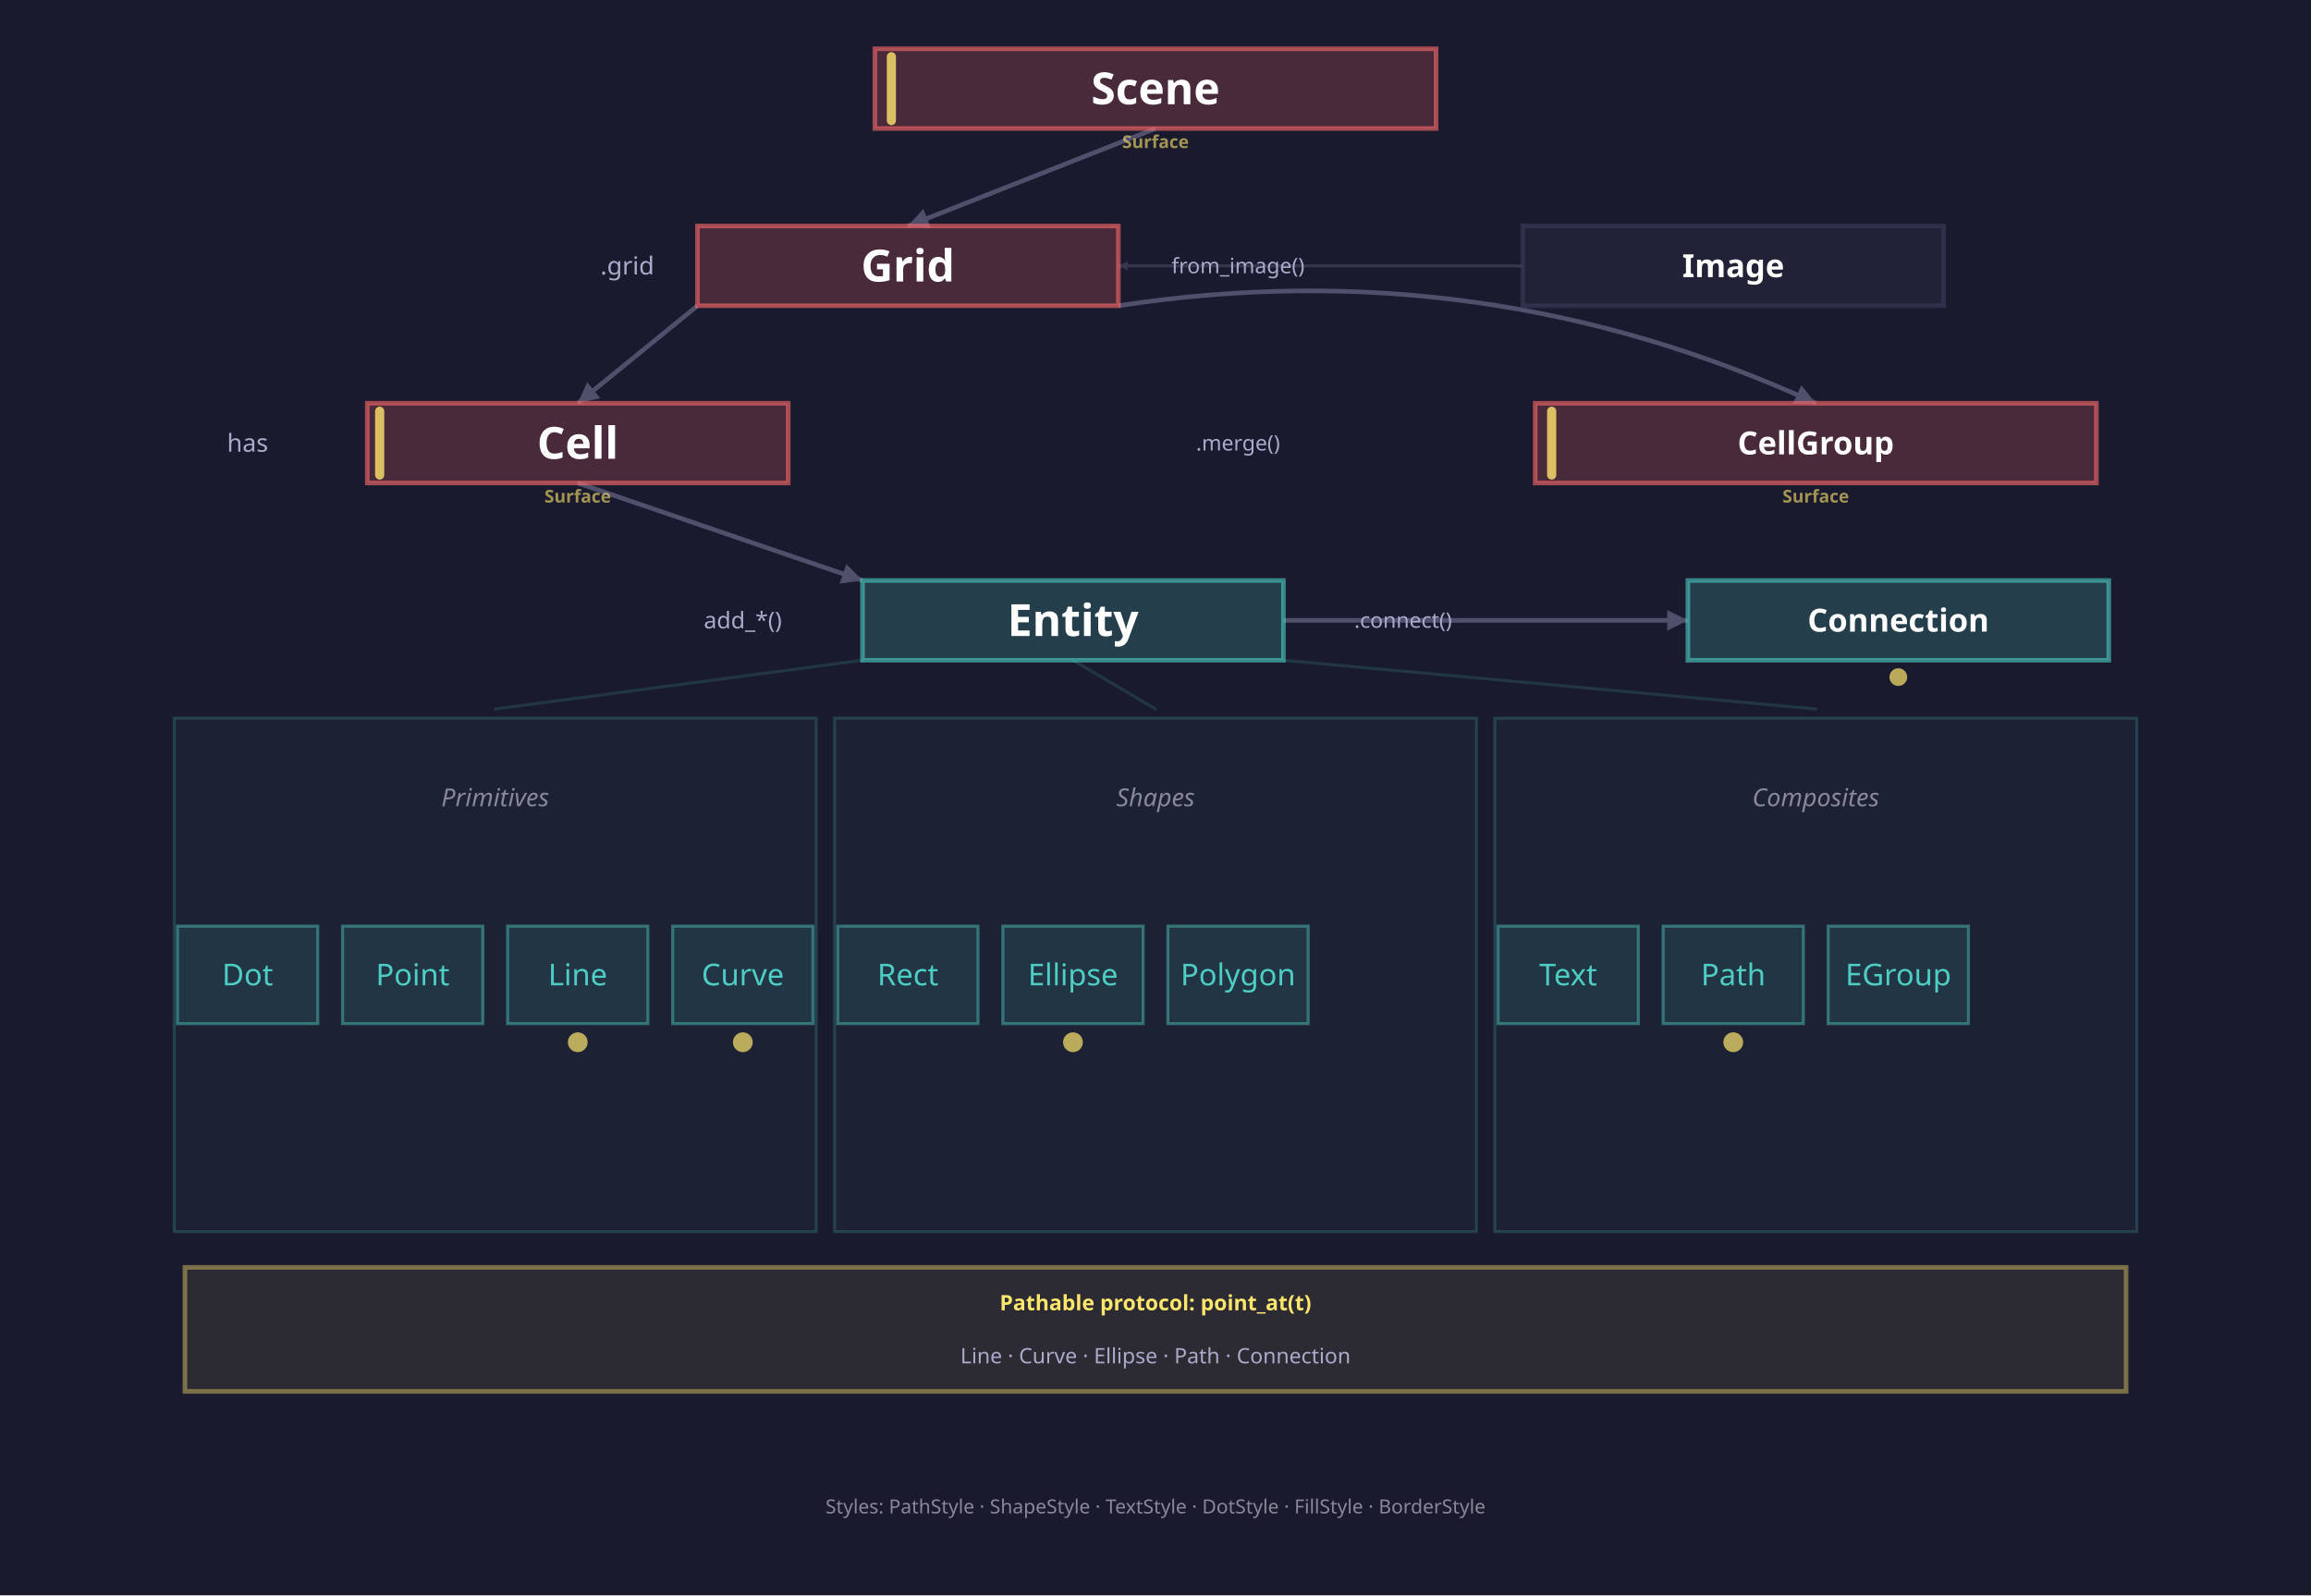
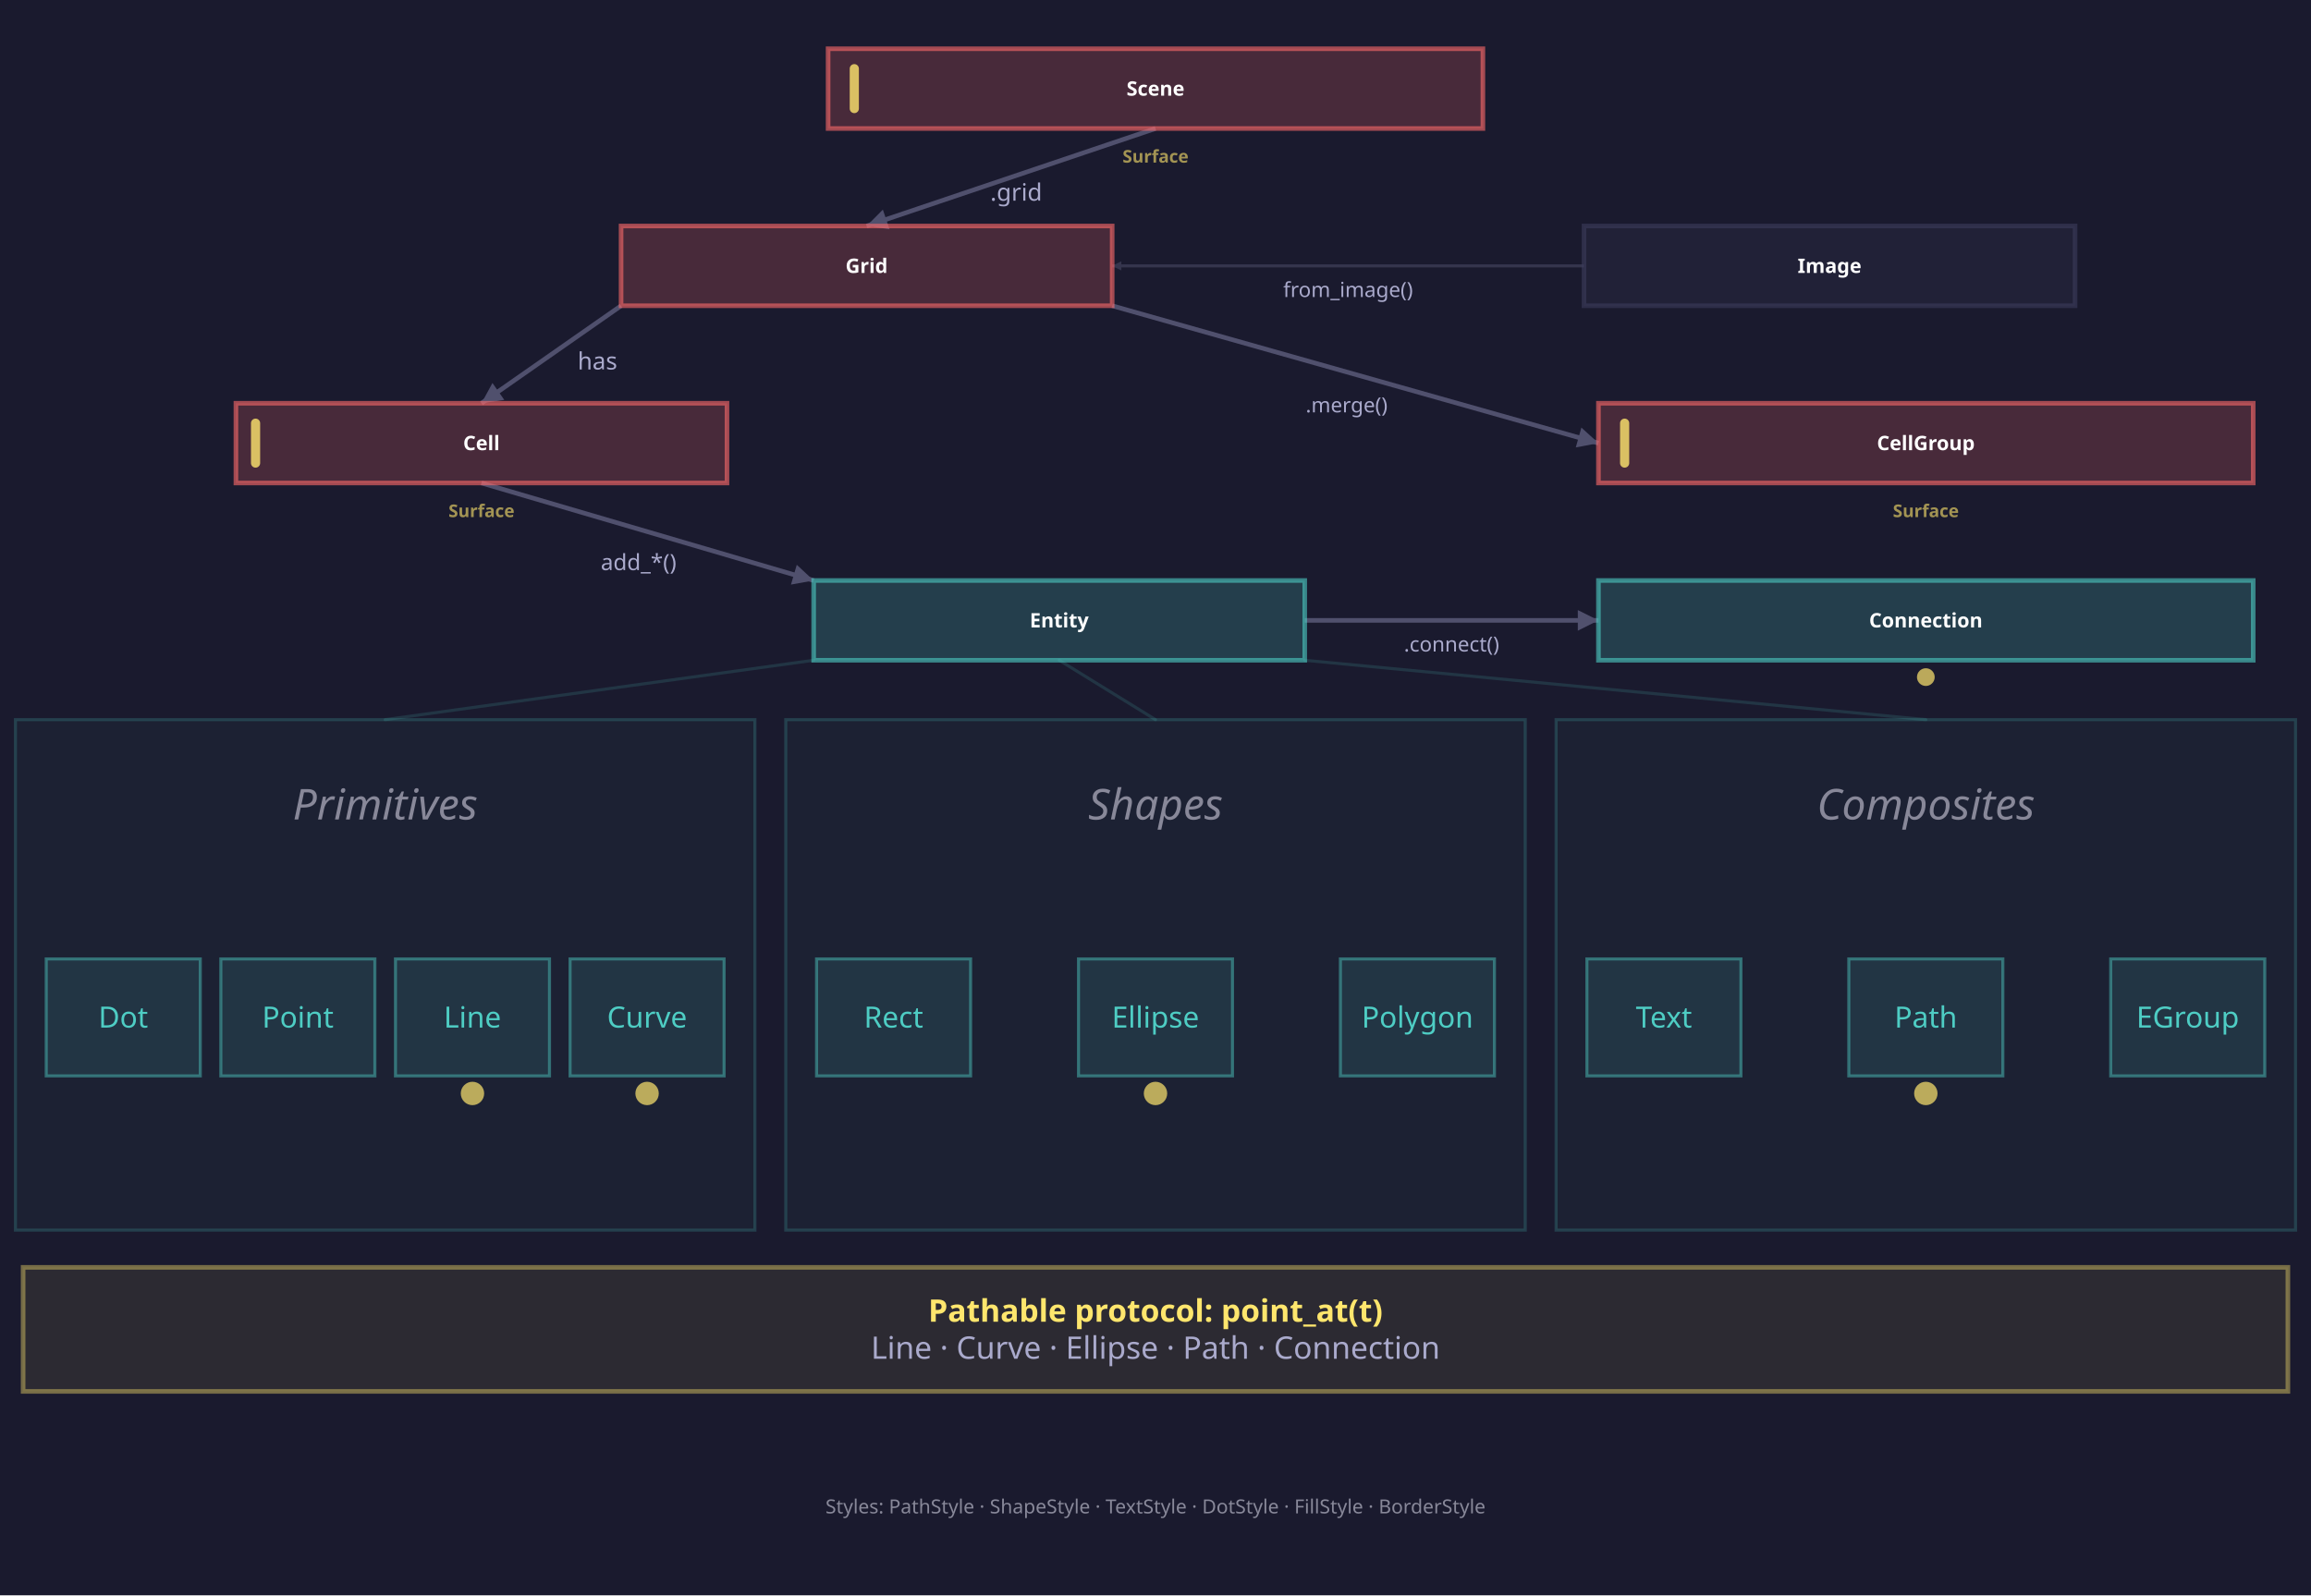
<svg xmlns="http://www.w3.org/2000/svg" width="756" height="522" viewBox="0 0 756 522">
  <defs>
    <marker id="cap-arrow-666688-4_5" viewBox="0 0 10 10" refX="10" refY="5" markerWidth="4.5" markerHeight="4.5" orient="auto" overflow="visible">
      <path d="M 0 0 L 10 5 L 0 10 z" fill="#666688" />
    </marker>
    <marker id="cap-arrow-666688-3_0" viewBox="0 0 10 10" refX="10" refY="5" markerWidth="3.0" markerHeight="3.0" orient="auto" overflow="visible">
      <path d="M 0 0 L 10 5 L 0 10 z" fill="#666688" />
    </marker>
  </defs>
  <rect width="100%" height="100%" fill="#1a1a2e" />
-   <rect x="57" y="235" width="210" height="168" fill="#4ecdc4" stroke="#4ecdc4" stroke-width="1" fill-opacity="0.04" stroke-opacity="0.2" />
-   <rect x="273" y="235" width="210" height="168" fill="#4ecdc4" stroke="#4ecdc4" stroke-width="1" fill-opacity="0.04" stroke-opacity="0.2" />
-   <rect x="489" y="235" width="210" height="168" fill="#4ecdc4" stroke="#4ecdc4" stroke-width="1" fill-opacity="0.04" stroke-opacity="0.2" />
-   <line x1="378" y1="42.05" x2="297" y2="73.95" stroke="#666688" stroke-width="1.5" stroke-linecap="butt" marker-end="url(#cap-arrow-666688-4_5)" opacity="0.7" />
-   <line x1="498.15" y1="87" x2="365.85" y2="87" stroke="#666688" stroke-width="1" stroke-linecap="butt" marker-end="url(#cap-arrow-666688-3_0)" opacity="0.35" />
-   <path d="M 365.85 100.05 C 445.09 87.868 521.14 98.502 594 131.95" fill="none" stroke="#666688" stroke-width="1.5" stroke-linecap="butt" marker-end="url(#cap-arrow-666688-4_5)" stroke-linejoin="round" opacity="0.7" />
-   <line x1="228.15" y1="100.05" x2="189" y2="131.95" stroke="#666688" stroke-width="1.5" stroke-linecap="butt" marker-end="url(#cap-arrow-666688-4_5)" opacity="0.7" />
-   <line x1="189" y1="158.05" x2="282.15" y2="189.95" stroke="#666688" stroke-width="1.5" stroke-linecap="butt" marker-end="url(#cap-arrow-666688-4_5)" opacity="0.7" />
-   <line x1="419.85" y1="216.05" x2="594" y2="232" stroke="#4ecdc4" stroke-width="1" stroke-linecap="round" opacity="0.15" />
-   <line x1="419.85" y1="203" x2="552.15" y2="203" stroke="#666688" stroke-width="1.5" stroke-linecap="butt" marker-end="url(#cap-arrow-666688-4_5)" opacity="0.7" />
-   <line x1="282.15" y1="216.05" x2="162" y2="232" stroke="#4ecdc4" stroke-width="1" stroke-linecap="round" opacity="0.15" />
-   <line x1="351" y1="216.05" x2="378" y2="232" stroke="#4ecdc4" stroke-width="1" stroke-linecap="round" opacity="0.15" />
-   <text x="205.2" y="87" font-size="8.12" font-family="sans-serif" font-style="normal" font-weight="normal" fill="#aaaacc" text-anchor="middle" dominant-baseline="middle">.grid</text>
-   <text x="405" y="87" font-size="6.96" font-family="sans-serif" font-style="normal" font-weight="normal" fill="#aaaacc" text-anchor="middle" dominant-baseline="middle">from_image()</text>
-   <text x="81" y="145" font-size="8.12" font-family="sans-serif" font-style="normal" font-weight="normal" fill="#aaaacc" text-anchor="middle" dominant-baseline="middle">has</text>
-   <text x="405" y="145" font-size="6.96" font-family="sans-serif" font-style="normal" font-weight="normal" fill="#aaaacc" text-anchor="middle" dominant-baseline="middle">.merge()</text>
-   <text x="243" y="203" font-size="7.54" font-family="sans-serif" font-style="normal" font-weight="normal" fill="#aaaacc" text-anchor="middle" dominant-baseline="middle">add_*()</text>
-   <text x="459" y="203" font-size="6.96" font-family="sans-serif" font-style="normal" font-weight="normal" fill="#aaaacc" text-anchor="middle" dominant-baseline="middle">.connect()</text>
-   <rect x="58.05" y="303.05" width="45.9" height="31.9" fill="#4ecdc4" stroke="#4ecdc4" stroke-width="1" fill-opacity="0.12" stroke-opacity="0.45" />
-   <text x="81" y="319" font-size="9.86" font-family="sans-serif" font-style="normal" font-weight="normal" fill="#4ecdc4" text-anchor="middle" dominant-baseline="middle">Dot</text>
-   <rect x="112.05" y="303.05" width="45.9" height="31.9" fill="#4ecdc4" stroke="#4ecdc4" stroke-width="1" fill-opacity="0.12" stroke-opacity="0.45" />
-   <text x="135" y="319" font-size="9.86" font-family="sans-serif" font-style="normal" font-weight="normal" fill="#4ecdc4" text-anchor="middle" dominant-baseline="middle">Point</text>
-   <rect x="166.05" y="303.05" width="45.9" height="31.9" fill="#4ecdc4" stroke="#4ecdc4" stroke-width="1" fill-opacity="0.12" stroke-opacity="0.45" />
-   <text x="189" y="319" font-size="9.86" font-family="sans-serif" font-style="normal" font-weight="normal" fill="#4ecdc4" text-anchor="middle" dominant-baseline="middle">Line</text>
-   <circle cx="189" cy="341.04" r="3.24" fill="#ffe66d" opacity="0.7" />
-   <rect x="220.05" y="303.05" width="45.9" height="31.9" fill="#4ecdc4" stroke="#4ecdc4" stroke-width="1" fill-opacity="0.12" stroke-opacity="0.45" />
-   <text x="243" y="319" font-size="9.86" font-family="sans-serif" font-style="normal" font-weight="normal" fill="#4ecdc4" text-anchor="middle" dominant-baseline="middle">Curve</text>
-   <circle cx="243" cy="341.04" r="3.24" fill="#ffe66d" opacity="0.7" />
-   <rect x="274.05" y="303.05" width="45.9" height="31.9" fill="#4ecdc4" stroke="#4ecdc4" stroke-width="1" fill-opacity="0.12" stroke-opacity="0.45" />
-   <text x="297" y="319" font-size="9.86" font-family="sans-serif" font-style="normal" font-weight="normal" fill="#4ecdc4" text-anchor="middle" dominant-baseline="middle">Rect</text>
-   <rect x="328.05" y="303.05" width="45.9" height="31.9" fill="#4ecdc4" stroke="#4ecdc4" stroke-width="1" fill-opacity="0.12" stroke-opacity="0.45" />
-   <text x="351" y="319" font-size="9.86" font-family="sans-serif" font-style="normal" font-weight="normal" fill="#4ecdc4" text-anchor="middle" dominant-baseline="middle">Ellipse</text>
-   <circle cx="351" cy="341.04" r="3.24" fill="#ffe66d" opacity="0.7" />
-   <rect x="382.05" y="303.05" width="45.9" height="31.9" fill="#4ecdc4" stroke="#4ecdc4" stroke-width="1" fill-opacity="0.12" stroke-opacity="0.45" />
-   <text x="405" y="319" font-size="9.86" font-family="sans-serif" font-style="normal" font-weight="normal" fill="#4ecdc4" text-anchor="middle" dominant-baseline="middle">Polygon</text>
-   <rect x="490.05" y="303.05" width="45.9" height="31.9" fill="#4ecdc4" stroke="#4ecdc4" stroke-width="1" fill-opacity="0.12" stroke-opacity="0.45" />
-   <text x="513" y="319" font-size="9.86" font-family="sans-serif" font-style="normal" font-weight="normal" fill="#4ecdc4" text-anchor="middle" dominant-baseline="middle">Text</text>
-   <rect x="544.05" y="303.05" width="45.9" height="31.9" fill="#4ecdc4" stroke="#4ecdc4" stroke-width="1" fill-opacity="0.12" stroke-opacity="0.45" />
-   <text x="567" y="319" font-size="9.86" font-family="sans-serif" font-style="normal" font-weight="normal" fill="#4ecdc4" text-anchor="middle" dominant-baseline="middle">Path</text>
-   <circle cx="567" cy="341.04" r="3.24" fill="#ffe66d" opacity="0.7" />
-   <rect x="598.05" y="303.05" width="45.9" height="31.9" fill="#4ecdc4" stroke="#4ecdc4" stroke-width="1" fill-opacity="0.12" stroke-opacity="0.45" />
-   <text x="621" y="319" font-size="9.86" font-family="sans-serif" font-style="normal" font-weight="normal" fill="#4ecdc4" text-anchor="middle" dominant-baseline="middle">EGroup</text>
-   <rect x="286.2" y="15.95" width="183.6" height="26.1" fill="#ff6b6b" stroke="#ff6b6b" stroke-width="1.5" fill-opacity="0.2" stroke-opacity="0.6" />
-   <text x="378" y="29" font-size="14.5" font-family="sans-serif" font-style="normal" font-weight="bold" fill="#ffffff" text-anchor="middle" dominant-baseline="middle">Scene</text>
-   <line x1="291.6" y1="18.56" x2="291.6" y2="39.44" stroke="#ffe66d" stroke-width="3" stroke-linecap="round" opacity="0.8" />
-   <text x="378" y="46.4" font-size="5.8" font-family="sans-serif" font-style="normal" font-weight="bold" fill="#ffe66d" text-anchor="middle" dominant-baseline="middle" opacity="0.6">Surface</text>
-   <rect x="228.15" y="73.95" width="137.7" height="26.1" fill="#ff6b6b" stroke="#ff6b6b" stroke-width="1.5" fill-opacity="0.2" stroke-opacity="0.6" />
-   <text x="297" y="87" font-size="14.5" font-family="sans-serif" font-style="normal" font-weight="bold" fill="#ffffff" text-anchor="middle" dominant-baseline="middle">Grid</text>
-   <rect x="498.15" y="73.95" width="137.7" height="26.1" fill="#3d3d5c" stroke="#3d3d5c" stroke-width="1.5" fill-opacity="0.2" stroke-opacity="0.6" />
-   <text x="567" y="87" font-size="10.44" font-family="sans-serif" font-style="normal" font-weight="bold" fill="#ffffff" text-anchor="middle" dominant-baseline="middle">Image</text>
-   <rect x="120.15" y="131.95" width="137.7" height="26.1" fill="#ff6b6b" stroke="#ff6b6b" stroke-width="1.5" fill-opacity="0.2" stroke-opacity="0.6" />
-   <text x="189" y="145" font-size="14.5" font-family="sans-serif" font-style="normal" font-weight="bold" fill="#ffffff" text-anchor="middle" dominant-baseline="middle">Cell</text>
-   <line x1="124.2" y1="134.56" x2="124.2" y2="155.44" stroke="#ffe66d" stroke-width="3" stroke-linecap="round" opacity="0.8" />
-   <text x="189" y="162.4" font-size="5.8" font-family="sans-serif" font-style="normal" font-weight="bold" fill="#ffe66d" text-anchor="middle" dominant-baseline="middle" opacity="0.6">Surface</text>
-   <rect x="502.2" y="131.95" width="183.6" height="26.1" fill="#ff6b6b" stroke="#ff6b6b" stroke-width="1.5" fill-opacity="0.2" stroke-opacity="0.6" />
-   <text x="594" y="145" font-size="10.44" font-family="sans-serif" font-style="normal" font-weight="bold" fill="#ffffff" text-anchor="middle" dominant-baseline="middle">CellGroup</text>
-   <line x1="507.6" y1="134.56" x2="507.6" y2="155.44" stroke="#ffe66d" stroke-width="3" stroke-linecap="round" opacity="0.8" />
-   <text x="594" y="162.4" font-size="5.8" font-family="sans-serif" font-style="normal" font-weight="bold" fill="#ffe66d" text-anchor="middle" dominant-baseline="middle" opacity="0.6">Surface</text>
-   <rect x="282.15" y="189.95" width="137.7" height="26.1" fill="#4ecdc4" stroke="#4ecdc4" stroke-width="1.5" fill-opacity="0.2" stroke-opacity="0.6" />
-   <text x="351" y="203" font-size="14.5" font-family="sans-serif" font-style="normal" font-weight="bold" fill="#ffffff" text-anchor="middle" dominant-baseline="middle">Entity</text>
-   <rect x="552.15" y="189.95" width="137.7" height="26.1" fill="#4ecdc4" stroke="#4ecdc4" stroke-width="1.5" fill-opacity="0.2" stroke-opacity="0.6" />
-   <text x="621" y="203" font-size="10.44" font-family="sans-serif" font-style="normal" font-weight="bold" fill="#ffffff" text-anchor="middle" dominant-baseline="middle">Connection</text>
-   <circle cx="621" cy="221.56" r="2.9" fill="#ffe66d" opacity="0.7" />
-   <text x="162" y="261" font-size="8.12" font-family="sans-serif" font-style="italic" font-weight="normal" fill="#888899" text-anchor="middle" dominant-baseline="middle">Primitives</text>
-   <text x="378" y="261" font-size="8.12" font-family="sans-serif" font-style="italic" font-weight="normal" fill="#888899" text-anchor="middle" dominant-baseline="middle">Shapes</text>
-   <text x="594" y="261" font-size="8.12" font-family="sans-serif" font-style="italic" font-weight="normal" fill="#888899" text-anchor="middle" dominant-baseline="middle">Composites</text>
-   <rect x="60.48" y="414.7" width="635.04" height="40.6" fill="#ffe66d" stroke="#ffe66d" stroke-width="1.5" fill-opacity="0.08" stroke-opacity="0.4" />
-   <text x="378" y="426.3" font-size="6.96" font-family="sans-serif" font-style="normal" font-weight="bold" fill="#ffe66d" text-anchor="middle" dominant-baseline="middle">Pathable protocol: point_at(t)</text>
-   <text x="378" y="443.7" font-size="6.96" font-family="sans-serif" font-style="normal" font-weight="normal" fill="#aaaacc" text-anchor="middle" dominant-baseline="middle">Line  ·  Curve  ·  Ellipse  ·  Path  ·  Connection</text>
+   <rect x="5.04" y="235.48" width="241.92" height="167.04" fill="#4ecdc4" stroke="#4ecdc4" stroke-width="1" fill-opacity="0.04" stroke-opacity="0.2" />
+   <rect x="257.04" y="235.48" width="241.92" height="167.04" fill="#4ecdc4" stroke="#4ecdc4" stroke-width="1" fill-opacity="0.04" stroke-opacity="0.2" />
+   <rect x="509.04" y="235.48" width="241.92" height="167.04" fill="#4ecdc4" stroke="#4ecdc4" stroke-width="1" fill-opacity="0.04" stroke-opacity="0.2" />
+   <line x1="378" y1="42.05" x2="283.5" y2="73.95" stroke="#666688" stroke-width="1.5" stroke-linecap="butt" marker-end="url(#cap-arrow-666688-4_5)" opacity="0.7" />
+   <line x1="518.175" y1="87" x2="363.825" y2="87" stroke="#666688" stroke-width="1" stroke-linecap="butt" marker-end="url(#cap-arrow-666688-3_0)" opacity="0.35" />
+   <line x1="203.175" y1="100.05" x2="157.5" y2="131.95" stroke="#666688" stroke-width="1.5" stroke-linecap="butt" marker-end="url(#cap-arrow-666688-4_5)" opacity="0.7" />
+   <line x1="363.825" y1="100.05" x2="522.9" y2="145" stroke="#666688" stroke-width="1.5" stroke-linecap="butt" marker-end="url(#cap-arrow-666688-4_5)" opacity="0.7" />
+   <line x1="157.5" y1="158.05" x2="266.175" y2="189.95" stroke="#666688" stroke-width="1.5" stroke-linecap="butt" marker-end="url(#cap-arrow-666688-4_5)" opacity="0.7" />
+   <line x1="426.825" y1="203" x2="522.9" y2="203" stroke="#666688" stroke-width="1.5" stroke-linecap="butt" marker-end="url(#cap-arrow-666688-4_5)" opacity="0.7" />
+   <line x1="266.175" y1="216.05" x2="126" y2="235.48" stroke="#4ecdc4" stroke-width="1" stroke-linecap="round" opacity="0.15" />
+   <line x1="346.5" y1="216.05" x2="378" y2="235.48" stroke="#4ecdc4" stroke-width="1" stroke-linecap="round" opacity="0.15" />
+   <line x1="426.825" y1="216.05" x2="630" y2="235.48" stroke="#4ecdc4" stroke-width="1" stroke-linecap="round" opacity="0.15" />
+   <text x="332.42" y="62.946" font-size="7.83" font-family="sans-serif" font-style="normal" font-weight="normal" fill="#aaaacc" text-anchor="middle" dominant-baseline="middle">.grid</text>
+   <text x="441" y="94.83" font-size="6.786" font-family="sans-serif" font-style="normal" font-weight="normal" fill="#aaaacc" text-anchor="middle" dominant-baseline="middle">from_image()</text>
+   <text x="195.45" y="118.179" font-size="7.83" font-family="sans-serif" font-style="normal" font-weight="normal" fill="#aaaacc" text-anchor="middle" dominant-baseline="middle">has</text>
+   <text x="440.524" y="132.572" font-size="6.786" font-family="sans-serif" font-style="normal" font-weight="normal" fill="#aaaacc" text-anchor="middle" dominant-baseline="middle">.merge()</text>
+   <text x="208.897" y="184.017" font-size="7.308" font-family="sans-serif" font-style="normal" font-weight="normal" fill="#aaaacc" text-anchor="middle" dominant-baseline="middle">add_*()</text>
+   <text x="474.863" y="210.83" font-size="6.786" font-family="sans-serif" font-style="normal" font-weight="normal" fill="#aaaacc" text-anchor="middle" dominant-baseline="middle">.connect()</text>
+   <rect x="270.9" y="15.95" width="214.2" height="26.1" fill="#ff6b6b" stroke="#ff6b6b" stroke-width="1.5" fill-opacity="0.2" stroke-opacity="0.6" />
+   <text x="378" y="29" font-size="6.525" font-family="sans-serif" font-style="normal" font-weight="bold" fill="#ffffff" text-anchor="middle" dominant-baseline="middle">Scene</text>
+   <line x1="279.468" y1="22.475" x2="279.468" y2="35.525" stroke="#ffe66d" stroke-width="3" stroke-linecap="round" opacity="0.8" />
+   <text x="378" y="51.185" font-size="5.742" font-family="sans-serif" font-style="normal" font-weight="bold" fill="#ffe66d" text-anchor="middle" dominant-baseline="middle" opacity="0.6">Surface</text>
+   <rect x="203.175" y="73.95" width="160.65" height="26.1" fill="#ff6b6b" stroke="#ff6b6b" stroke-width="1.5" fill-opacity="0.2" stroke-opacity="0.6" />
+   <text x="283.5" y="87" font-size="6.525" font-family="sans-serif" font-style="normal" font-weight="bold" fill="#ffffff" text-anchor="middle" dominant-baseline="middle">Grid</text>
+   <rect x="518.175" y="73.95" width="160.65" height="26.1" fill="#3d3d5c" stroke="#3d3d5c" stroke-width="1.5" fill-opacity="0.2" stroke-opacity="0.6" />
+   <text x="598.5" y="87" font-size="6.525" font-family="sans-serif" font-style="normal" font-weight="bold" fill="#ffffff" text-anchor="middle" dominant-baseline="middle">Image</text>
+   <rect x="77.175" y="131.95" width="160.65" height="26.1" fill="#ff6b6b" stroke="#ff6b6b" stroke-width="1.5" fill-opacity="0.2" stroke-opacity="0.6" />
+   <text x="157.5" y="145" font-size="6.525" font-family="sans-serif" font-style="normal" font-weight="bold" fill="#ffffff" text-anchor="middle" dominant-baseline="middle">Cell</text>
+   <line x1="83.601" y1="138.475" x2="83.601" y2="151.525" stroke="#ffe66d" stroke-width="3" stroke-linecap="round" opacity="0.8" />
+   <text x="157.5" y="167.185" font-size="5.742" font-family="sans-serif" font-style="normal" font-weight="bold" fill="#ffe66d" text-anchor="middle" dominant-baseline="middle" opacity="0.6">Surface</text>
+   <rect x="522.9" y="131.95" width="214.2" height="26.1" fill="#ff6b6b" stroke="#ff6b6b" stroke-width="1.5" fill-opacity="0.2" stroke-opacity="0.6" />
+   <text x="630" y="145" font-size="6.525" font-family="sans-serif" font-style="normal" font-weight="bold" fill="#ffffff" text-anchor="middle" dominant-baseline="middle">CellGroup</text>
+   <line x1="531.468" y1="138.475" x2="531.468" y2="151.525" stroke="#ffe66d" stroke-width="3" stroke-linecap="round" opacity="0.8" />
+   <text x="630" y="167.185" font-size="5.742" font-family="sans-serif" font-style="normal" font-weight="bold" fill="#ffe66d" text-anchor="middle" dominant-baseline="middle" opacity="0.6">Surface</text>
+   <rect x="266.175" y="189.95" width="160.65" height="26.1" fill="#4ecdc4" stroke="#4ecdc4" stroke-width="1.5" fill-opacity="0.2" stroke-opacity="0.6" />
+   <text x="346.5" y="203" font-size="6.525" font-family="sans-serif" font-style="normal" font-weight="bold" fill="#ffffff" text-anchor="middle" dominant-baseline="middle">Entity</text>
+   <rect x="522.9" y="189.95" width="214.2" height="26.1" fill="#4ecdc4" stroke="#4ecdc4" stroke-width="1.5" fill-opacity="0.2" stroke-opacity="0.6" />
+   <text x="630" y="203" font-size="6.525" font-family="sans-serif" font-style="normal" font-weight="bold" fill="#ffffff" text-anchor="middle" dominant-baseline="middle">Connection</text>
+   <circle cx="630" cy="221.56" r="2.9" fill="#ffe66d" opacity="0.7" />
+   <text x="126" y="263.32" font-size="13.92" font-family="sans-serif" font-style="italic" font-weight="normal" fill="#888899" text-anchor="middle" dominant-baseline="middle">Primitives</text>
+   <rect x="15.12" y="313.78" width="50.4" height="38.28" fill="#4ecdc4" stroke="#4ecdc4" stroke-width="1" fill-opacity="0.12" stroke-opacity="0.45" />
+   <text x="40.32" y="332.92" font-size="9.57" font-family="sans-serif" font-style="normal" font-weight="normal" fill="#4ecdc4" text-anchor="middle" dominant-baseline="middle">Dot</text>
+   <rect x="72.24" y="313.78" width="50.4" height="38.28" fill="#4ecdc4" stroke="#4ecdc4" stroke-width="1" fill-opacity="0.12" stroke-opacity="0.45" />
+   <text x="97.44" y="332.92" font-size="9.57" font-family="sans-serif" font-style="normal" font-weight="normal" fill="#4ecdc4" text-anchor="middle" dominant-baseline="middle">Point</text>
+   <rect x="129.36" y="313.78" width="50.4" height="38.28" fill="#4ecdc4" stroke="#4ecdc4" stroke-width="1" fill-opacity="0.12" stroke-opacity="0.45" />
+   <text x="154.56" y="332.92" font-size="9.57" font-family="sans-serif" font-style="normal" font-weight="normal" fill="#4ecdc4" text-anchor="middle" dominant-baseline="middle">Line</text>
+   <circle cx="154.56" cy="357.802" r="3.828" fill="#ffe66d" opacity="0.7" />
+   <rect x="186.48" y="313.78" width="50.4" height="38.28" fill="#4ecdc4" stroke="#4ecdc4" stroke-width="1" fill-opacity="0.12" stroke-opacity="0.45" />
+   <text x="211.68" y="332.92" font-size="9.57" font-family="sans-serif" font-style="normal" font-weight="normal" fill="#4ecdc4" text-anchor="middle" dominant-baseline="middle">Curve</text>
+   <circle cx="211.68" cy="357.802" r="3.828" fill="#ffe66d" opacity="0.7" />
+   <text x="378" y="263.32" font-size="13.92" font-family="sans-serif" font-style="italic" font-weight="normal" fill="#888899" text-anchor="middle" dominant-baseline="middle">Shapes</text>
+   <rect x="267.12" y="313.78" width="50.4" height="38.28" fill="#4ecdc4" stroke="#4ecdc4" stroke-width="1" fill-opacity="0.12" stroke-opacity="0.45" />
+   <text x="292.32" y="332.92" font-size="9.57" font-family="sans-serif" font-style="normal" font-weight="normal" fill="#4ecdc4" text-anchor="middle" dominant-baseline="middle">Rect</text>
+   <rect x="352.8" y="313.78" width="50.4" height="38.28" fill="#4ecdc4" stroke="#4ecdc4" stroke-width="1" fill-opacity="0.12" stroke-opacity="0.45" />
+   <text x="378" y="332.92" font-size="9.57" font-family="sans-serif" font-style="normal" font-weight="normal" fill="#4ecdc4" text-anchor="middle" dominant-baseline="middle">Ellipse</text>
+   <circle cx="378" cy="357.802" r="3.828" fill="#ffe66d" opacity="0.7" />
+   <rect x="438.48" y="313.78" width="50.4" height="38.28" fill="#4ecdc4" stroke="#4ecdc4" stroke-width="1" fill-opacity="0.12" stroke-opacity="0.45" />
+   <text x="463.68" y="332.92" font-size="9.57" font-family="sans-serif" font-style="normal" font-weight="normal" fill="#4ecdc4" text-anchor="middle" dominant-baseline="middle">Polygon</text>
+   <text x="630" y="263.32" font-size="13.92" font-family="sans-serif" font-style="italic" font-weight="normal" fill="#888899" text-anchor="middle" dominant-baseline="middle">Composites</text>
+   <rect x="519.12" y="313.78" width="50.4" height="38.28" fill="#4ecdc4" stroke="#4ecdc4" stroke-width="1" fill-opacity="0.12" stroke-opacity="0.45" />
+   <text x="544.32" y="332.92" font-size="9.57" font-family="sans-serif" font-style="normal" font-weight="normal" fill="#4ecdc4" text-anchor="middle" dominant-baseline="middle">Text</text>
+   <rect x="604.8" y="313.78" width="50.4" height="38.28" fill="#4ecdc4" stroke="#4ecdc4" stroke-width="1" fill-opacity="0.12" stroke-opacity="0.45" />
+   <text x="630" y="332.92" font-size="9.57" font-family="sans-serif" font-style="normal" font-weight="normal" fill="#4ecdc4" text-anchor="middle" dominant-baseline="middle">Path</text>
+   <circle cx="630" cy="357.802" r="3.828" fill="#ffe66d" opacity="0.7" />
+   <rect x="690.48" y="313.78" width="50.4" height="38.28" fill="#4ecdc4" stroke="#4ecdc4" stroke-width="1" fill-opacity="0.12" stroke-opacity="0.45" />
+   <text x="715.68" y="332.92" font-size="9.57" font-family="sans-serif" font-style="normal" font-weight="normal" fill="#4ecdc4" text-anchor="middle" dominant-baseline="middle">EGroup</text>
+   <rect x="7.56" y="414.7" width="740.88" height="40.6" fill="#ffe66d" stroke="#ffe66d" stroke-width="1.5" fill-opacity="0.08" stroke-opacity="0.4" />
+   <text x="378" y="428.91" font-size="10.15" font-family="sans-serif" font-style="normal" font-weight="bold" fill="#ffe66d" text-anchor="middle" dominant-baseline="middle">Pathable protocol: point_at(t)</text>
+   <text x="378" y="441.09" font-size="10.15" font-family="sans-serif" font-style="normal" font-weight="normal" fill="#aaaacc" text-anchor="middle" dominant-baseline="middle">Line  ·  Curve  ·  Ellipse  ·  Path  ·  Connection</text>
  <text x="378" y="493" font-size="6.38" font-family="sans-serif" font-style="normal" font-weight="normal" fill="#888899" text-anchor="middle" dominant-baseline="middle">Styles: PathStyle · ShapeStyle · TextStyle · DotStyle · FillStyle · BorderStyle</text>
</svg>
